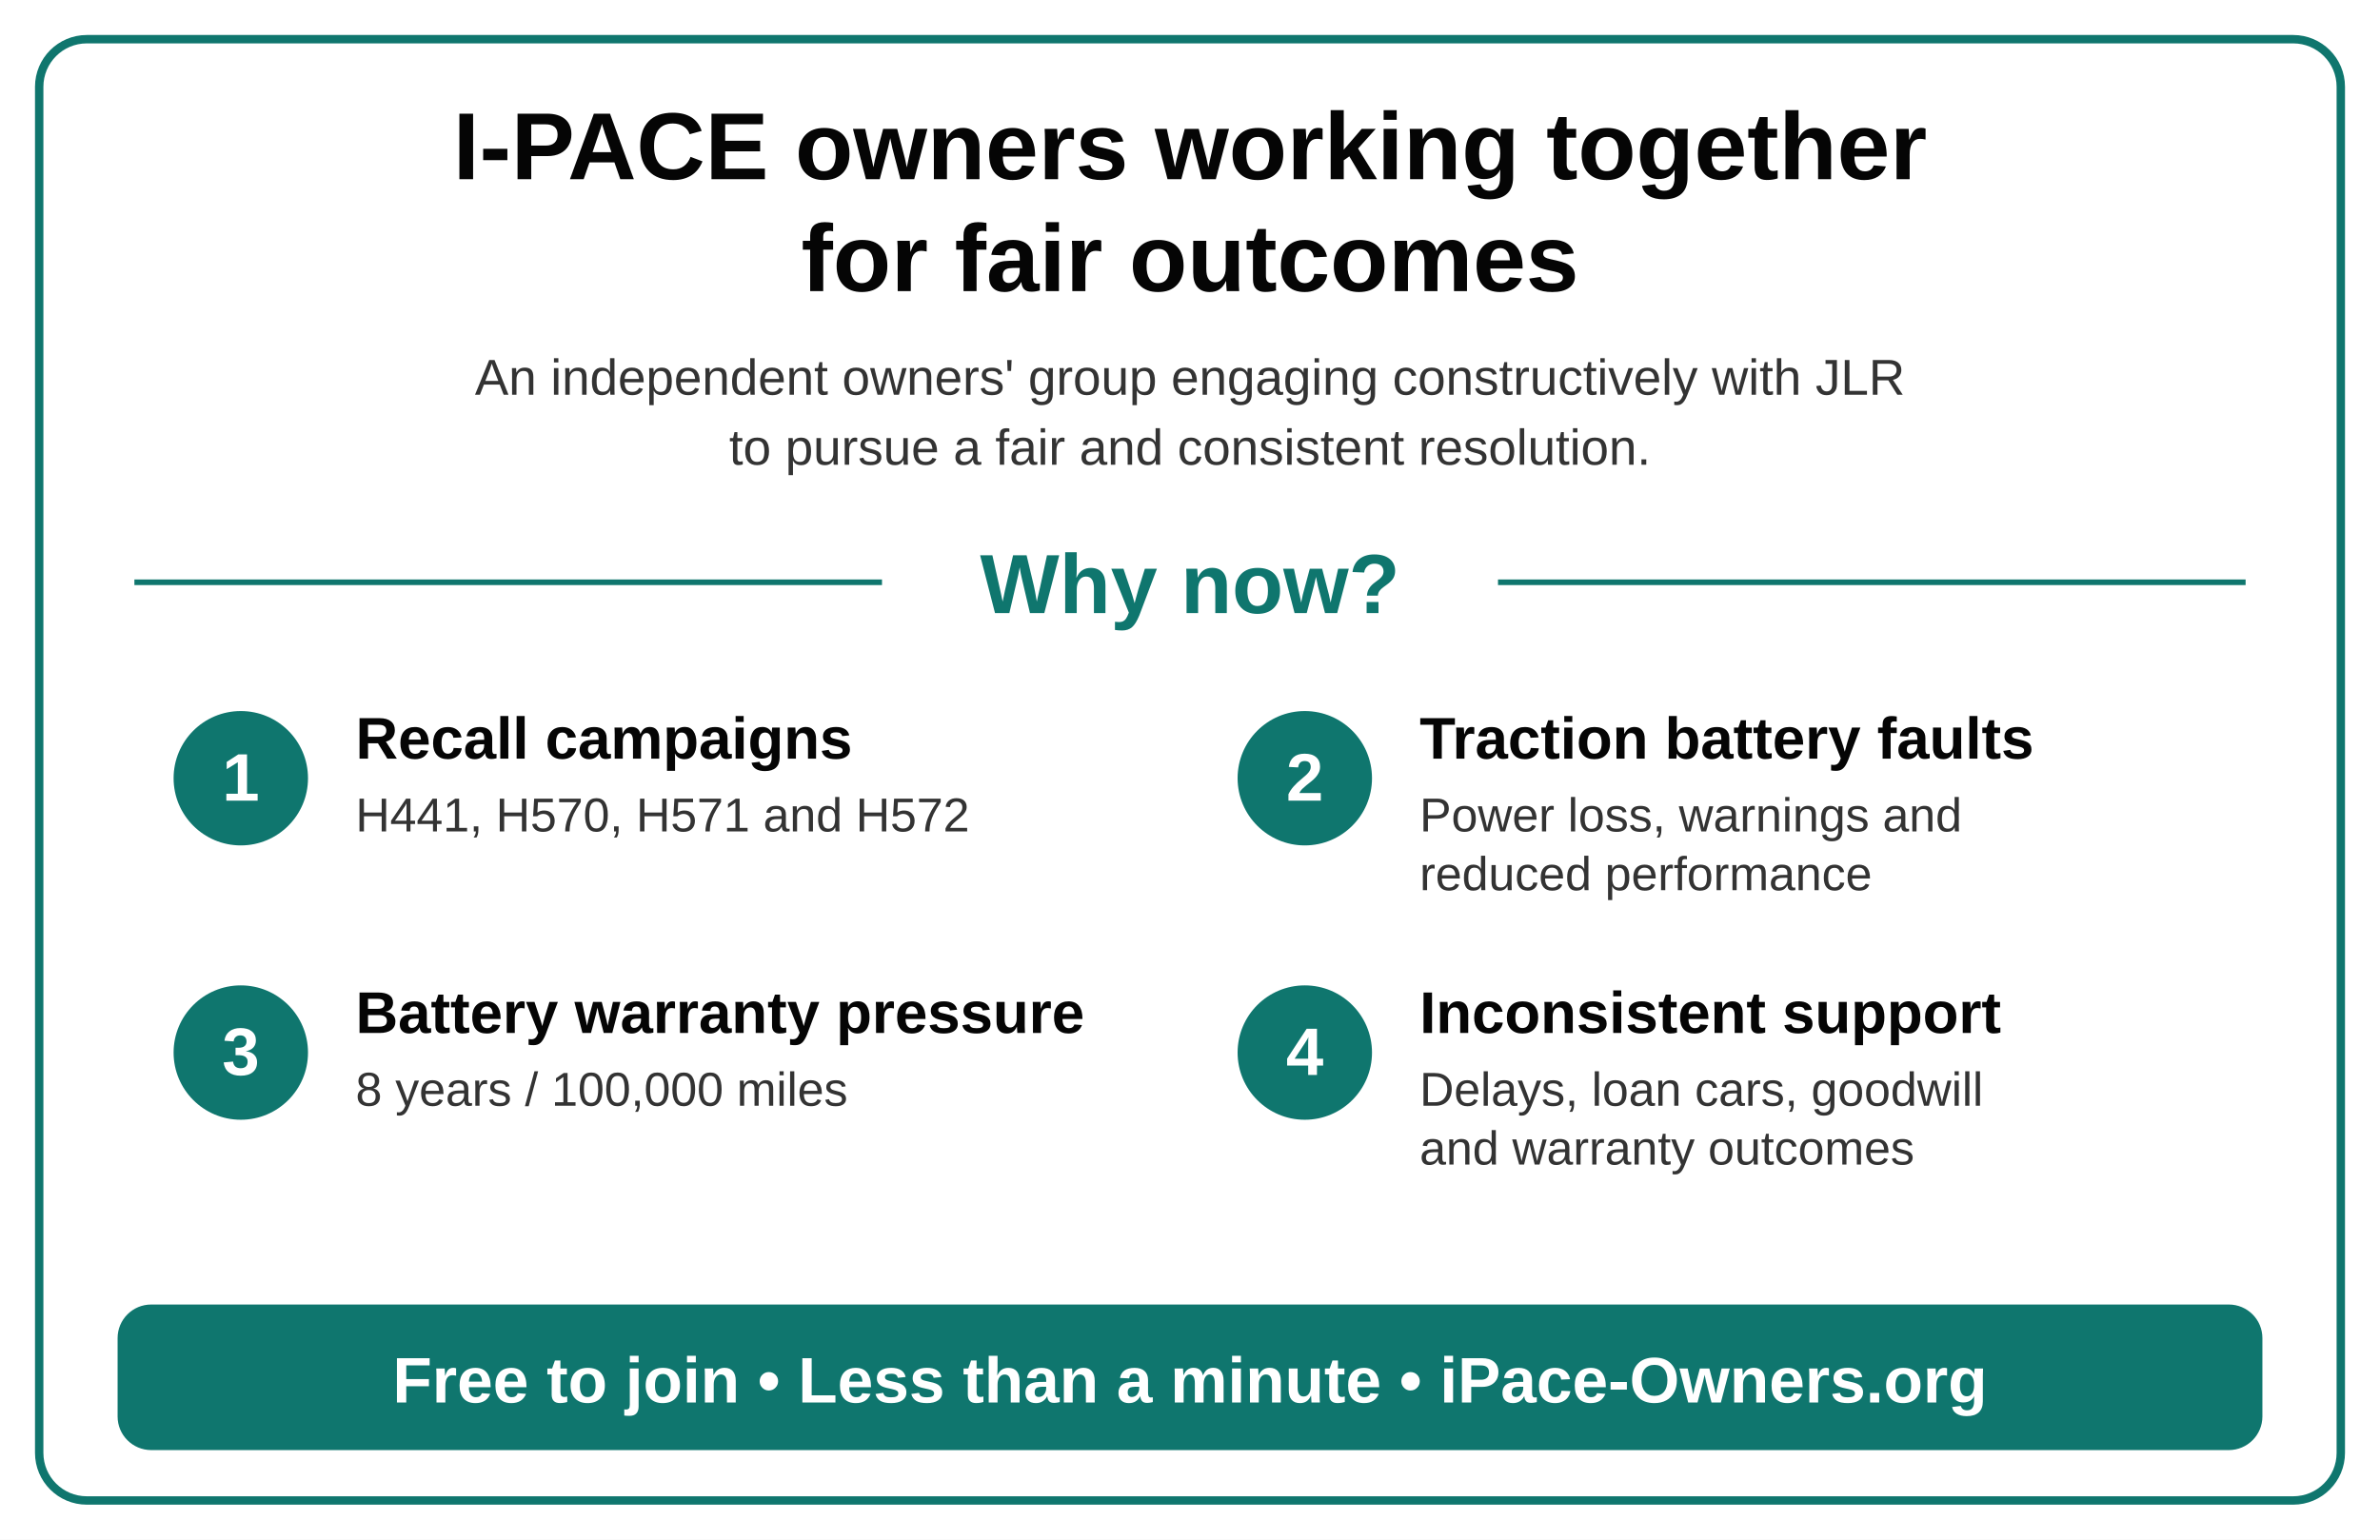
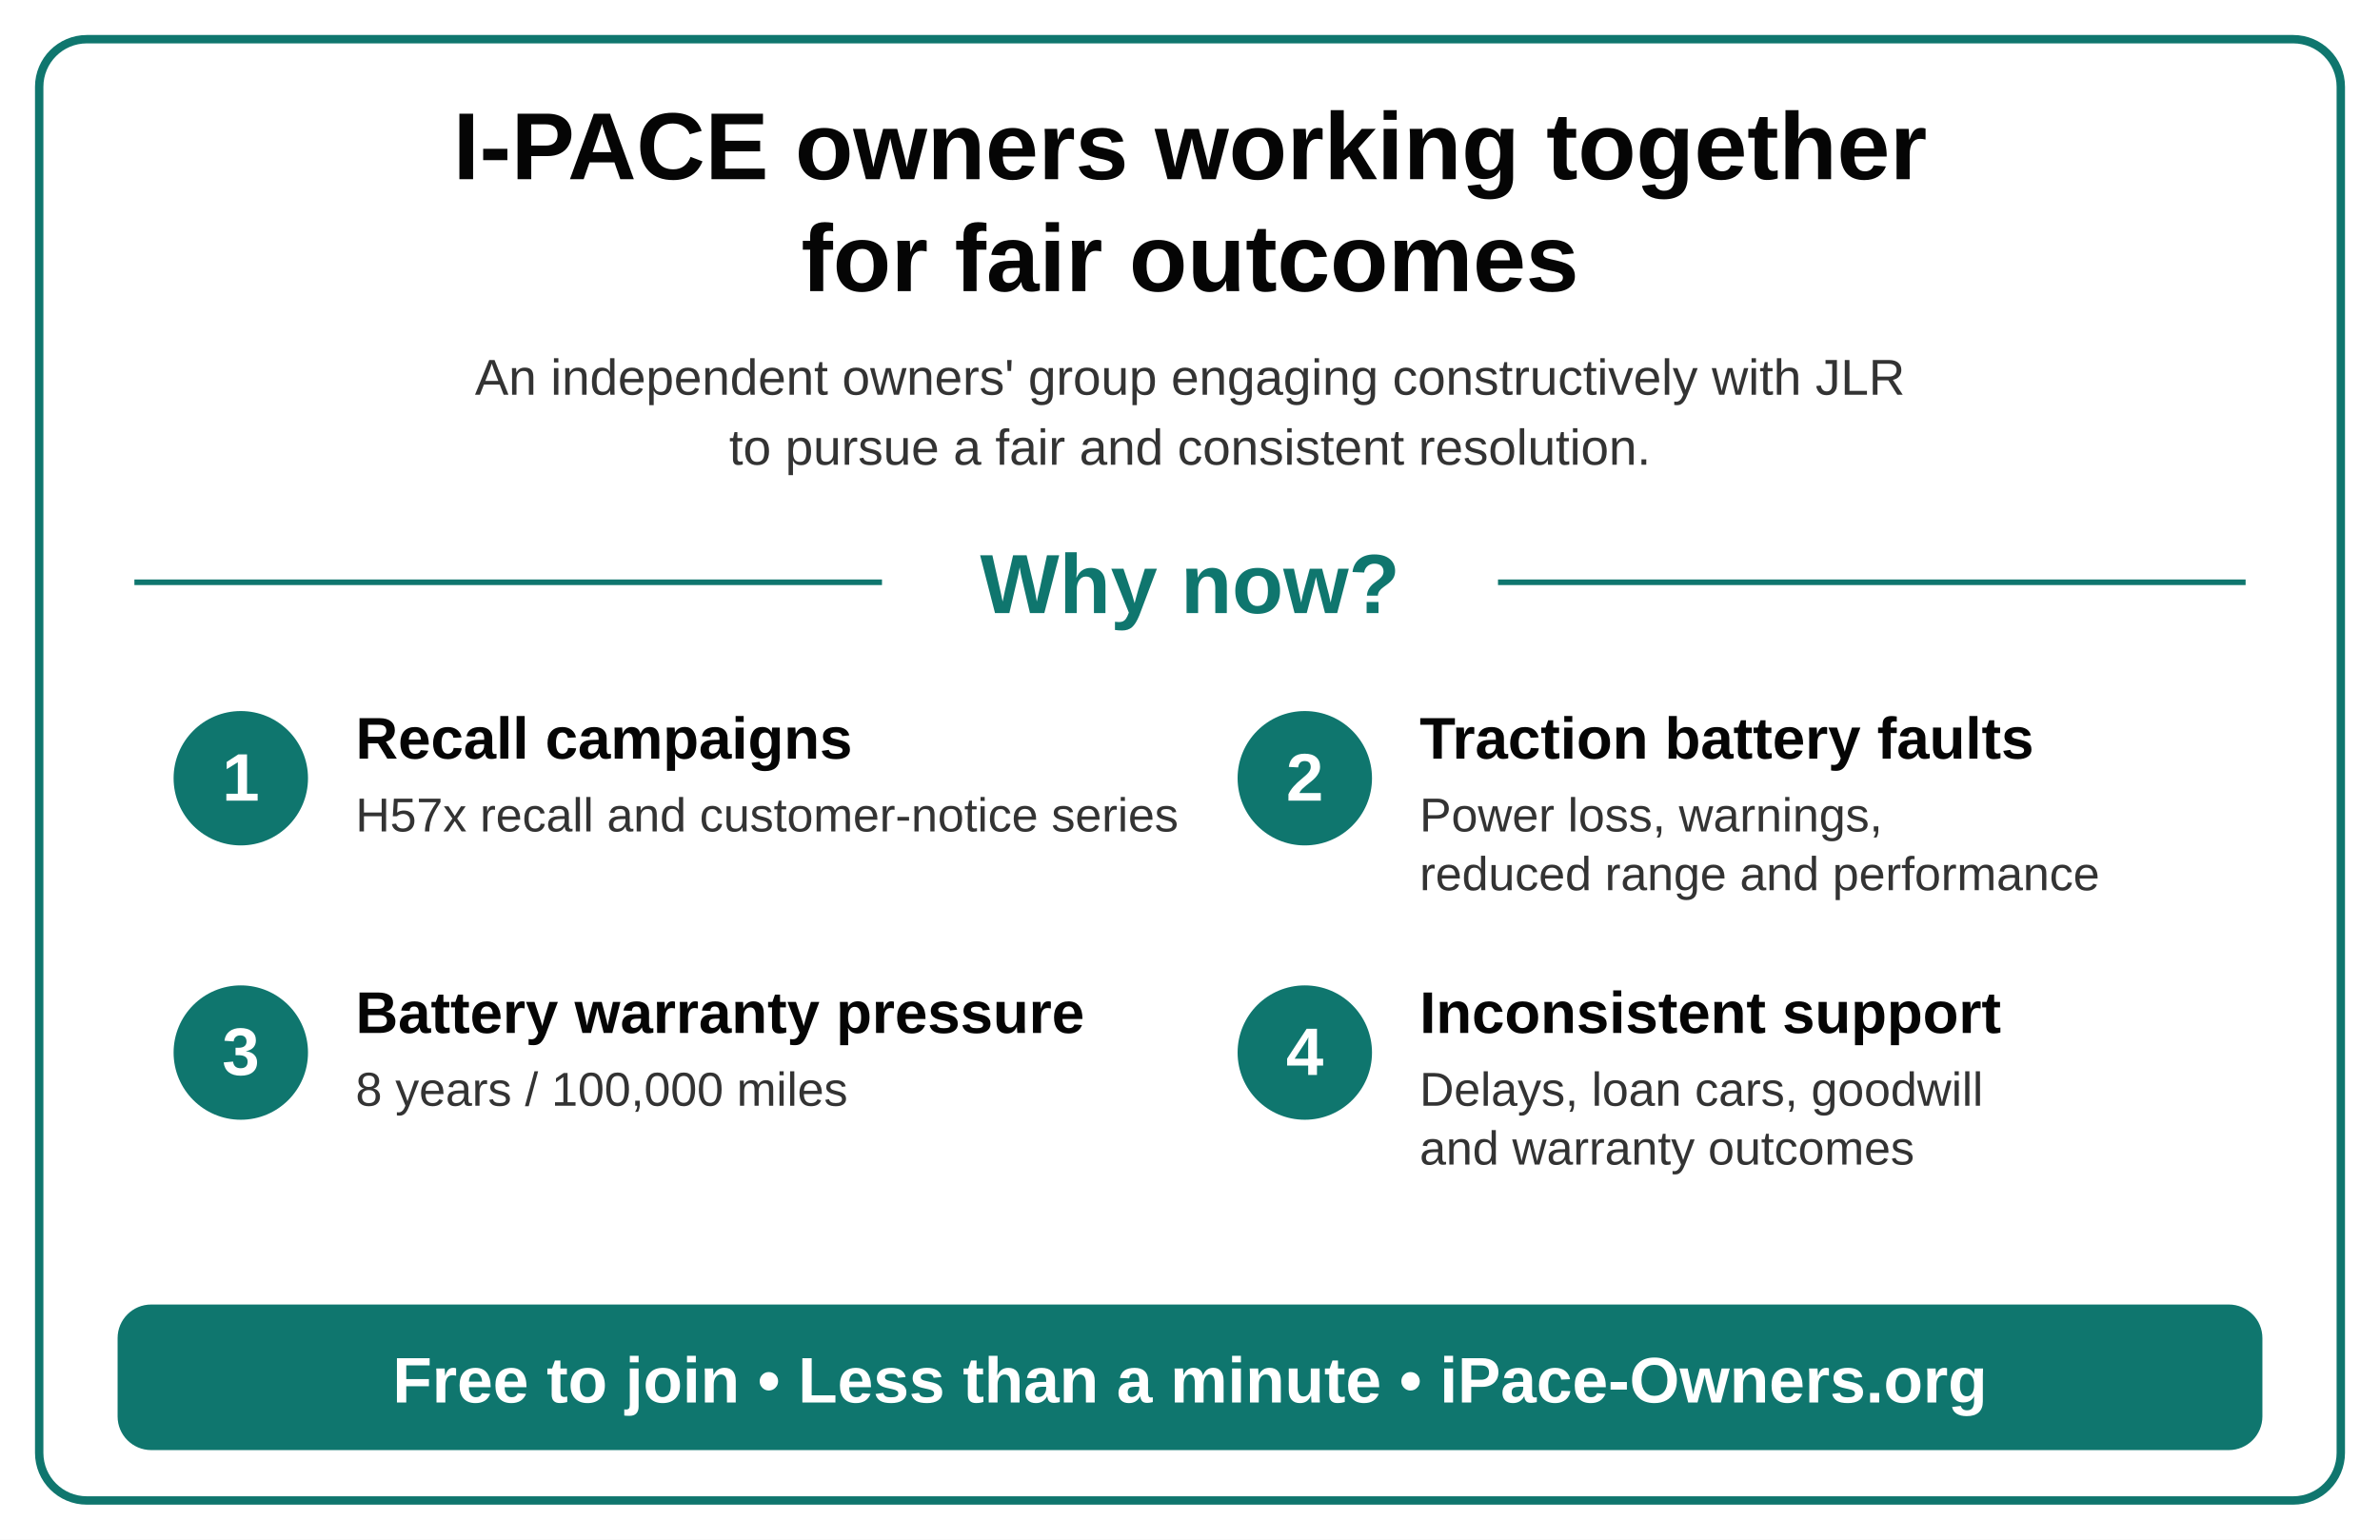
<svg xmlns="http://www.w3.org/2000/svg" viewBox="0 0 850 550" role="img" aria-labelledby="title desc">
  <rect width="850" height="550" fill="#ffffff" />
  <rect x="14" y="14" width="822" height="522" rx="17" fill="none" stroke="#0f766e" stroke-width="3" />
  <g font-family="Arial, Helvetica, sans-serif">
    <text x="425" y="64" text-anchor="middle" fill="#050505" font-size="34" font-weight="700">I-PACE owners working together</text>
    <text x="425" y="104" text-anchor="middle" fill="#050505" font-size="34" font-weight="700">for fair outcomes</text>
    <text x="425" y="141" text-anchor="middle" fill="#333333" font-size="18">An independent owners' group engaging constructively with JLR</text>
    <text x="425" y="166" text-anchor="middle" fill="#333333" font-size="18">to pursue a fair and consistent resolution.</text>
    <line x1="48" y1="208" x2="315" y2="208" stroke="#0f766e" stroke-width="2" />
    <text x="425" y="219" text-anchor="middle" fill="#0f766e" font-size="30" font-weight="700">Why now?</text>
    <line x1="535" y1="208" x2="802" y2="208" stroke="#0f766e" stroke-width="2" />
    <g transform="translate(62 254)">
      <circle cx="24" cy="24" r="24" fill="#0f766e" />
      <text x="24" y="32" text-anchor="middle" fill="#ffffff" font-size="24" font-weight="700">1</text>
      <text x="65" y="17" fill="#050505" font-size="21" font-weight="700">Recall campaigns</text>
-       <text x="65" y="43" fill="#333333" font-size="17">H441, H570, H571 and H572</text>
+       <text x="65" y="43" fill="#333333" font-size="17">H57x recall and customer-notice series</text>
    </g>
    <g transform="translate(442 254)">
      <circle cx="24" cy="24" r="24" fill="#0f766e" />
      <text x="24" y="32" text-anchor="middle" fill="#ffffff" font-size="24" font-weight="700">2</text>
      <text x="65" y="17" fill="#050505" font-size="21" font-weight="700">Traction battery faults</text>
-       <text x="65" y="43" fill="#333333" font-size="17">Power loss, warnings and</text>
-       <text x="65" y="64" fill="#333333" font-size="17">reduced performance</text>
+       <text x="65" y="43" fill="#333333" font-size="17">Power loss, warnings,</text>
+       <text x="65" y="64" fill="#333333" font-size="17">reduced range and performance</text>
    </g>
    <g transform="translate(62 352)">
      <circle cx="24" cy="24" r="24" fill="#0f766e" />
      <text x="24" y="32" text-anchor="middle" fill="#ffffff" font-size="24" font-weight="700">3</text>
      <text x="65" y="17" fill="#050505" font-size="21" font-weight="700">Battery warranty pressure</text>
      <text x="65" y="43" fill="#333333" font-size="17">8 years / 100,000 miles</text>
    </g>
    <g transform="translate(442 352)">
      <circle cx="24" cy="24" r="24" fill="#0f766e" />
      <text x="24" y="32" text-anchor="middle" fill="#ffffff" font-size="24" font-weight="700">4</text>
      <text x="65" y="17" fill="#050505" font-size="21" font-weight="700">Inconsistent support</text>
      <text x="65" y="43" fill="#333333" font-size="17">Delays, loan cars, goodwill</text>
      <text x="65" y="64" fill="#333333" font-size="17">and warranty outcomes</text>
    </g>
    <rect x="42" y="466" width="766" height="52" rx="12" fill="#0f766e" />
    <text x="425" y="501" text-anchor="middle" fill="#ffffff" font-size="23" font-weight="700">Free to join  •  Less than a minute  •  iPace-Owners.org</text>
  </g>
</svg>
